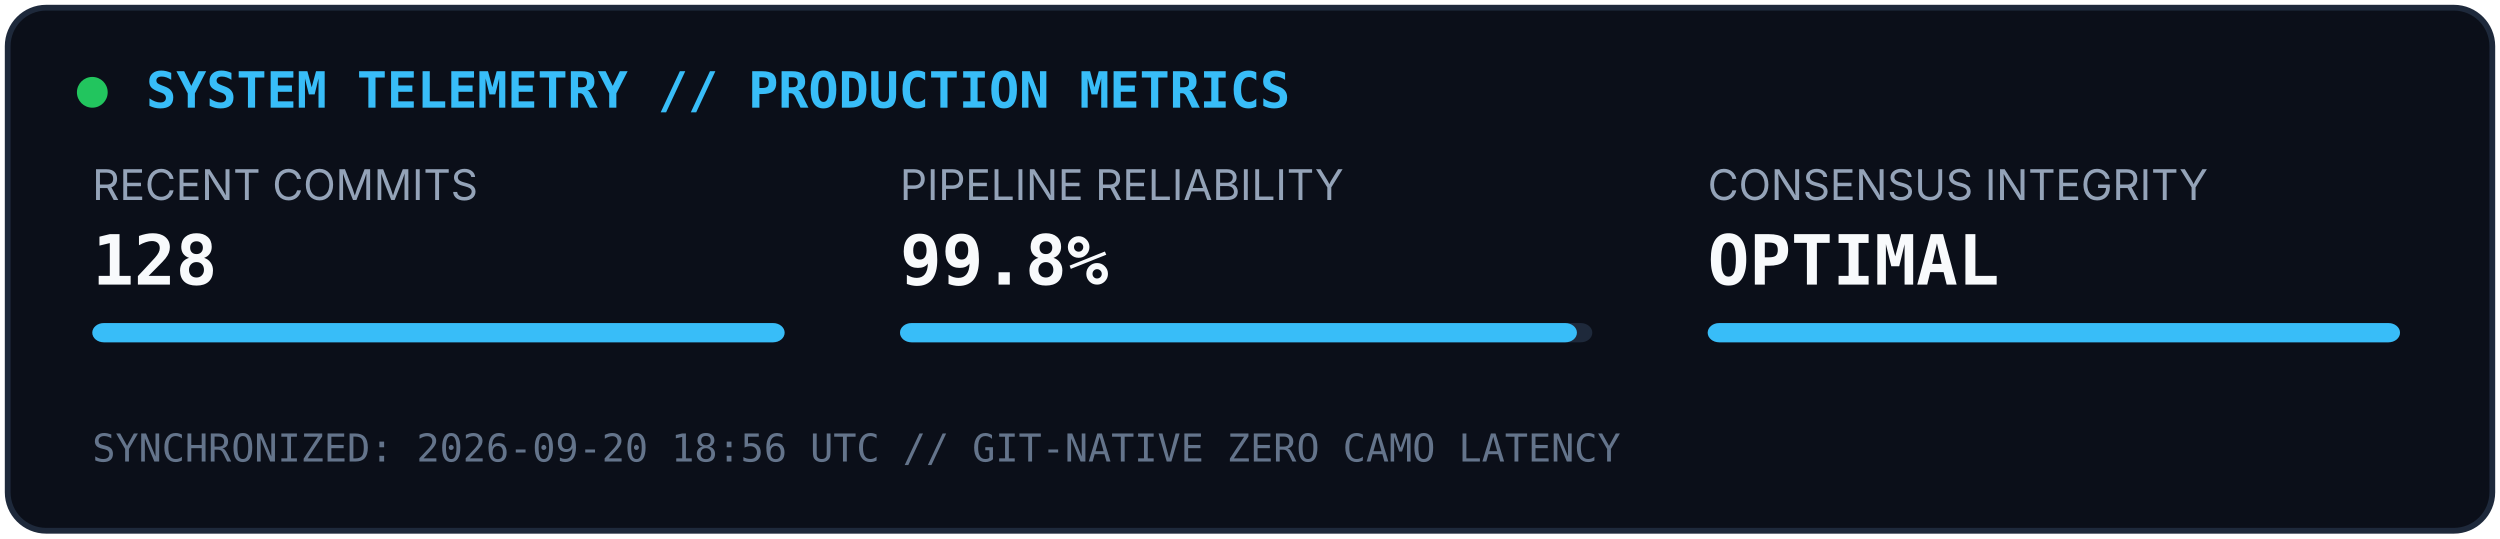
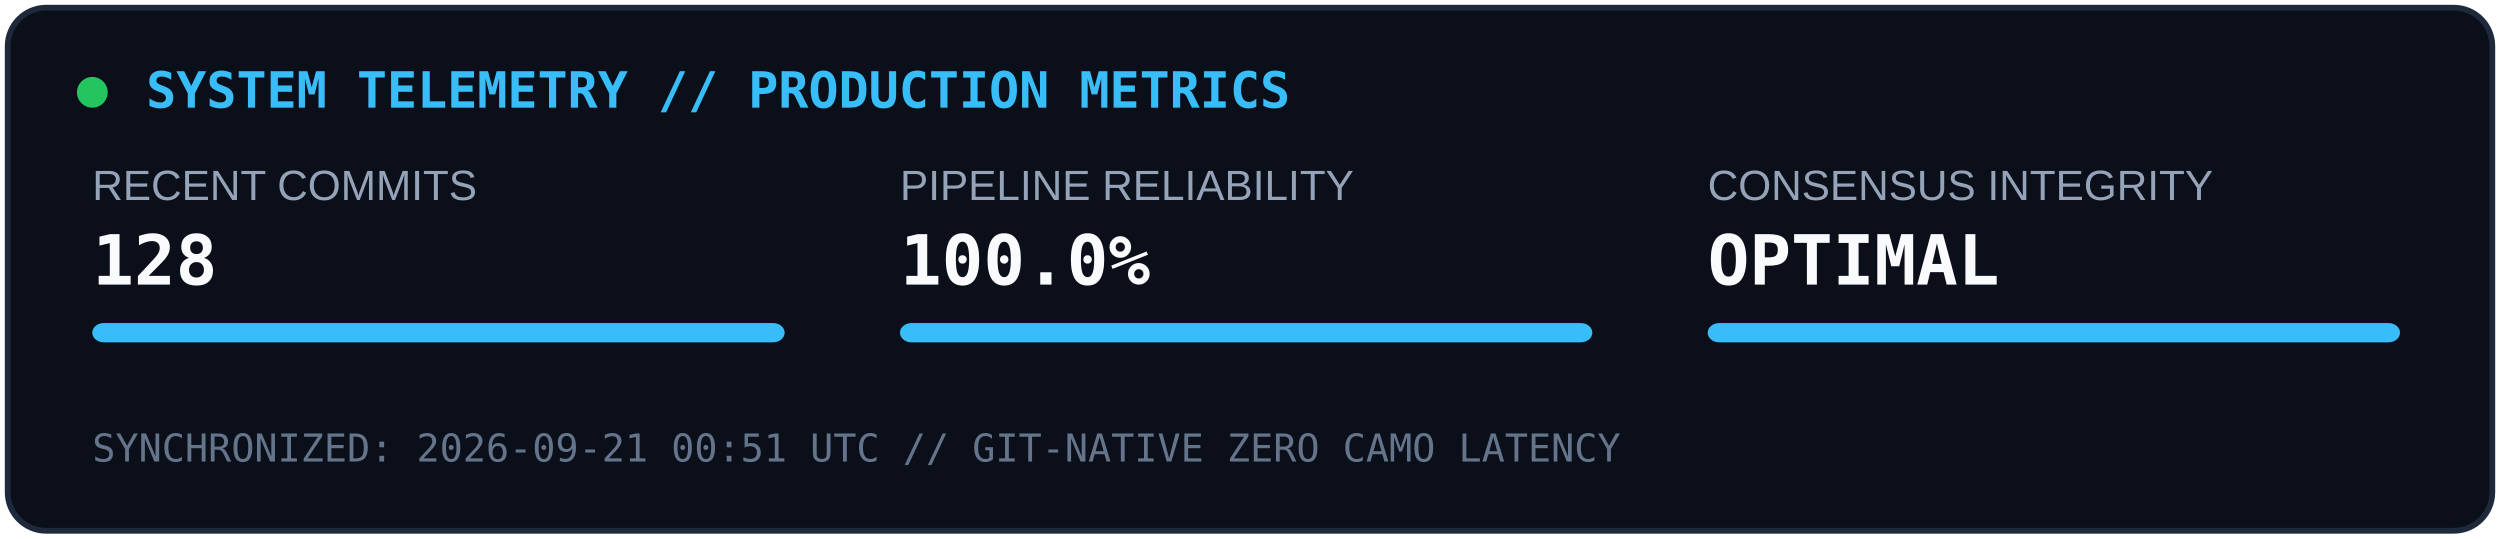
<svg xmlns="http://www.w3.org/2000/svg" viewBox="0 0 650 140" width="650" height="140">
  <defs>
    <style>
      .card { fill: #0b0f19; stroke: #1e293b; stroke-width: 1.5; rx: 10px; }
-       .header { font-family: 'JetBrains Mono', monospace; font-size: 13px; fill: #38bdf8; font-weight: bold; }
-       .label { font-family: -apple-system, BlinkMacSystemFont, 'Segoe UI', sans-serif; font-size: 11px; fill: #94a3b8; }
-       .value { font-family: 'JetBrains Mono', monospace; font-size: 18px; font-weight: bold; fill: #f8fafc; }
+       .header { font-family: 'JetBrains Mono', -apple-system-ui-monospace, 'SF Mono', 'Roboto Mono', monospace; font-size: 13px; fill: #38bdf8; font-weight: bold; }
+       .label { font-family: -apple-system, BlinkMacSystemFont, 'Segoe UI', 'Helvetica Neue', Arial, sans-serif; font-size: 11px; fill: #94a3b8; }
+       .value { font-family: 'JetBrains Mono', -apple-system-ui-monospace, 'SF Mono', 'Roboto Mono', monospace; font-size: 18px; font-weight: bold; fill: #f8fafc; }
      .bar-bg { fill: #1e293b; rx: 3px; }
      .bar-fill { fill: #38bdf8; rx: 3px; }
      .status-dot { fill: #22c55e; }
    </style>
  </defs>
  <rect class="card" x="2" y="2" width="646" height="136" />
  <circle class="status-dot" cx="24" cy="24" r="4" />
  <text class="header" x="38" y="28">SYSTEM TELEMETRY // PRODUCTION METRICS</text>
  <g transform="translate(24, 52)">
    <text class="label" x="0" y="0">RECENT COMMITS</text>
    <text class="value" x="0" y="22">128</text>
    <rect class="bar-bg" x="0" y="32" width="180" height="5" />
    <rect class="bar-fill" x="0" y="32" width="180" height="5" />
  </g>
  <g transform="translate(234, 52)">
    <text class="label" x="0" y="0">PIPELINE RELIABILITY</text>
-     <text class="value" x="0" y="22">99.8%</text>
+     <text class="value" x="0" y="22">100.0%</text>
    <rect class="bar-bg" x="0" y="32" width="180" height="5" />
-     <rect class="bar-fill" x="0" y="32" width="176" height="5" />
+     <rect class="bar-fill" x="0" y="32" width="180" height="5" />
  </g>
  <g transform="translate(444, 52)">
    <text class="label" x="0" y="0">CONSENSUS INTEGRITY</text>
    <text class="value" x="0" y="22">OPTIMAL</text>
    <rect class="bar-bg" x="0" y="32" width="180" height="5" />
    <rect class="bar-fill" x="0" y="32" width="180" height="5" />
  </g>
-   <text x="24" y="120" font-family="monospace" font-size="10" fill="#64748b">SYNCHRONIZED: 2026-09-20 18:56 UTC // GIT-NATIVE ZERO CAMO LATENCY</text>
+   <text x="24" y="120" font-family="-apple-system-ui-monospace, 'SF Mono', 'Roboto Mono', monospace" font-size="10" fill="#64748b">SYNCHRONIZED: 2026-09-21 00:51 UTC // GIT-NATIVE ZERO CAMO LATENCY</text>
</svg>
